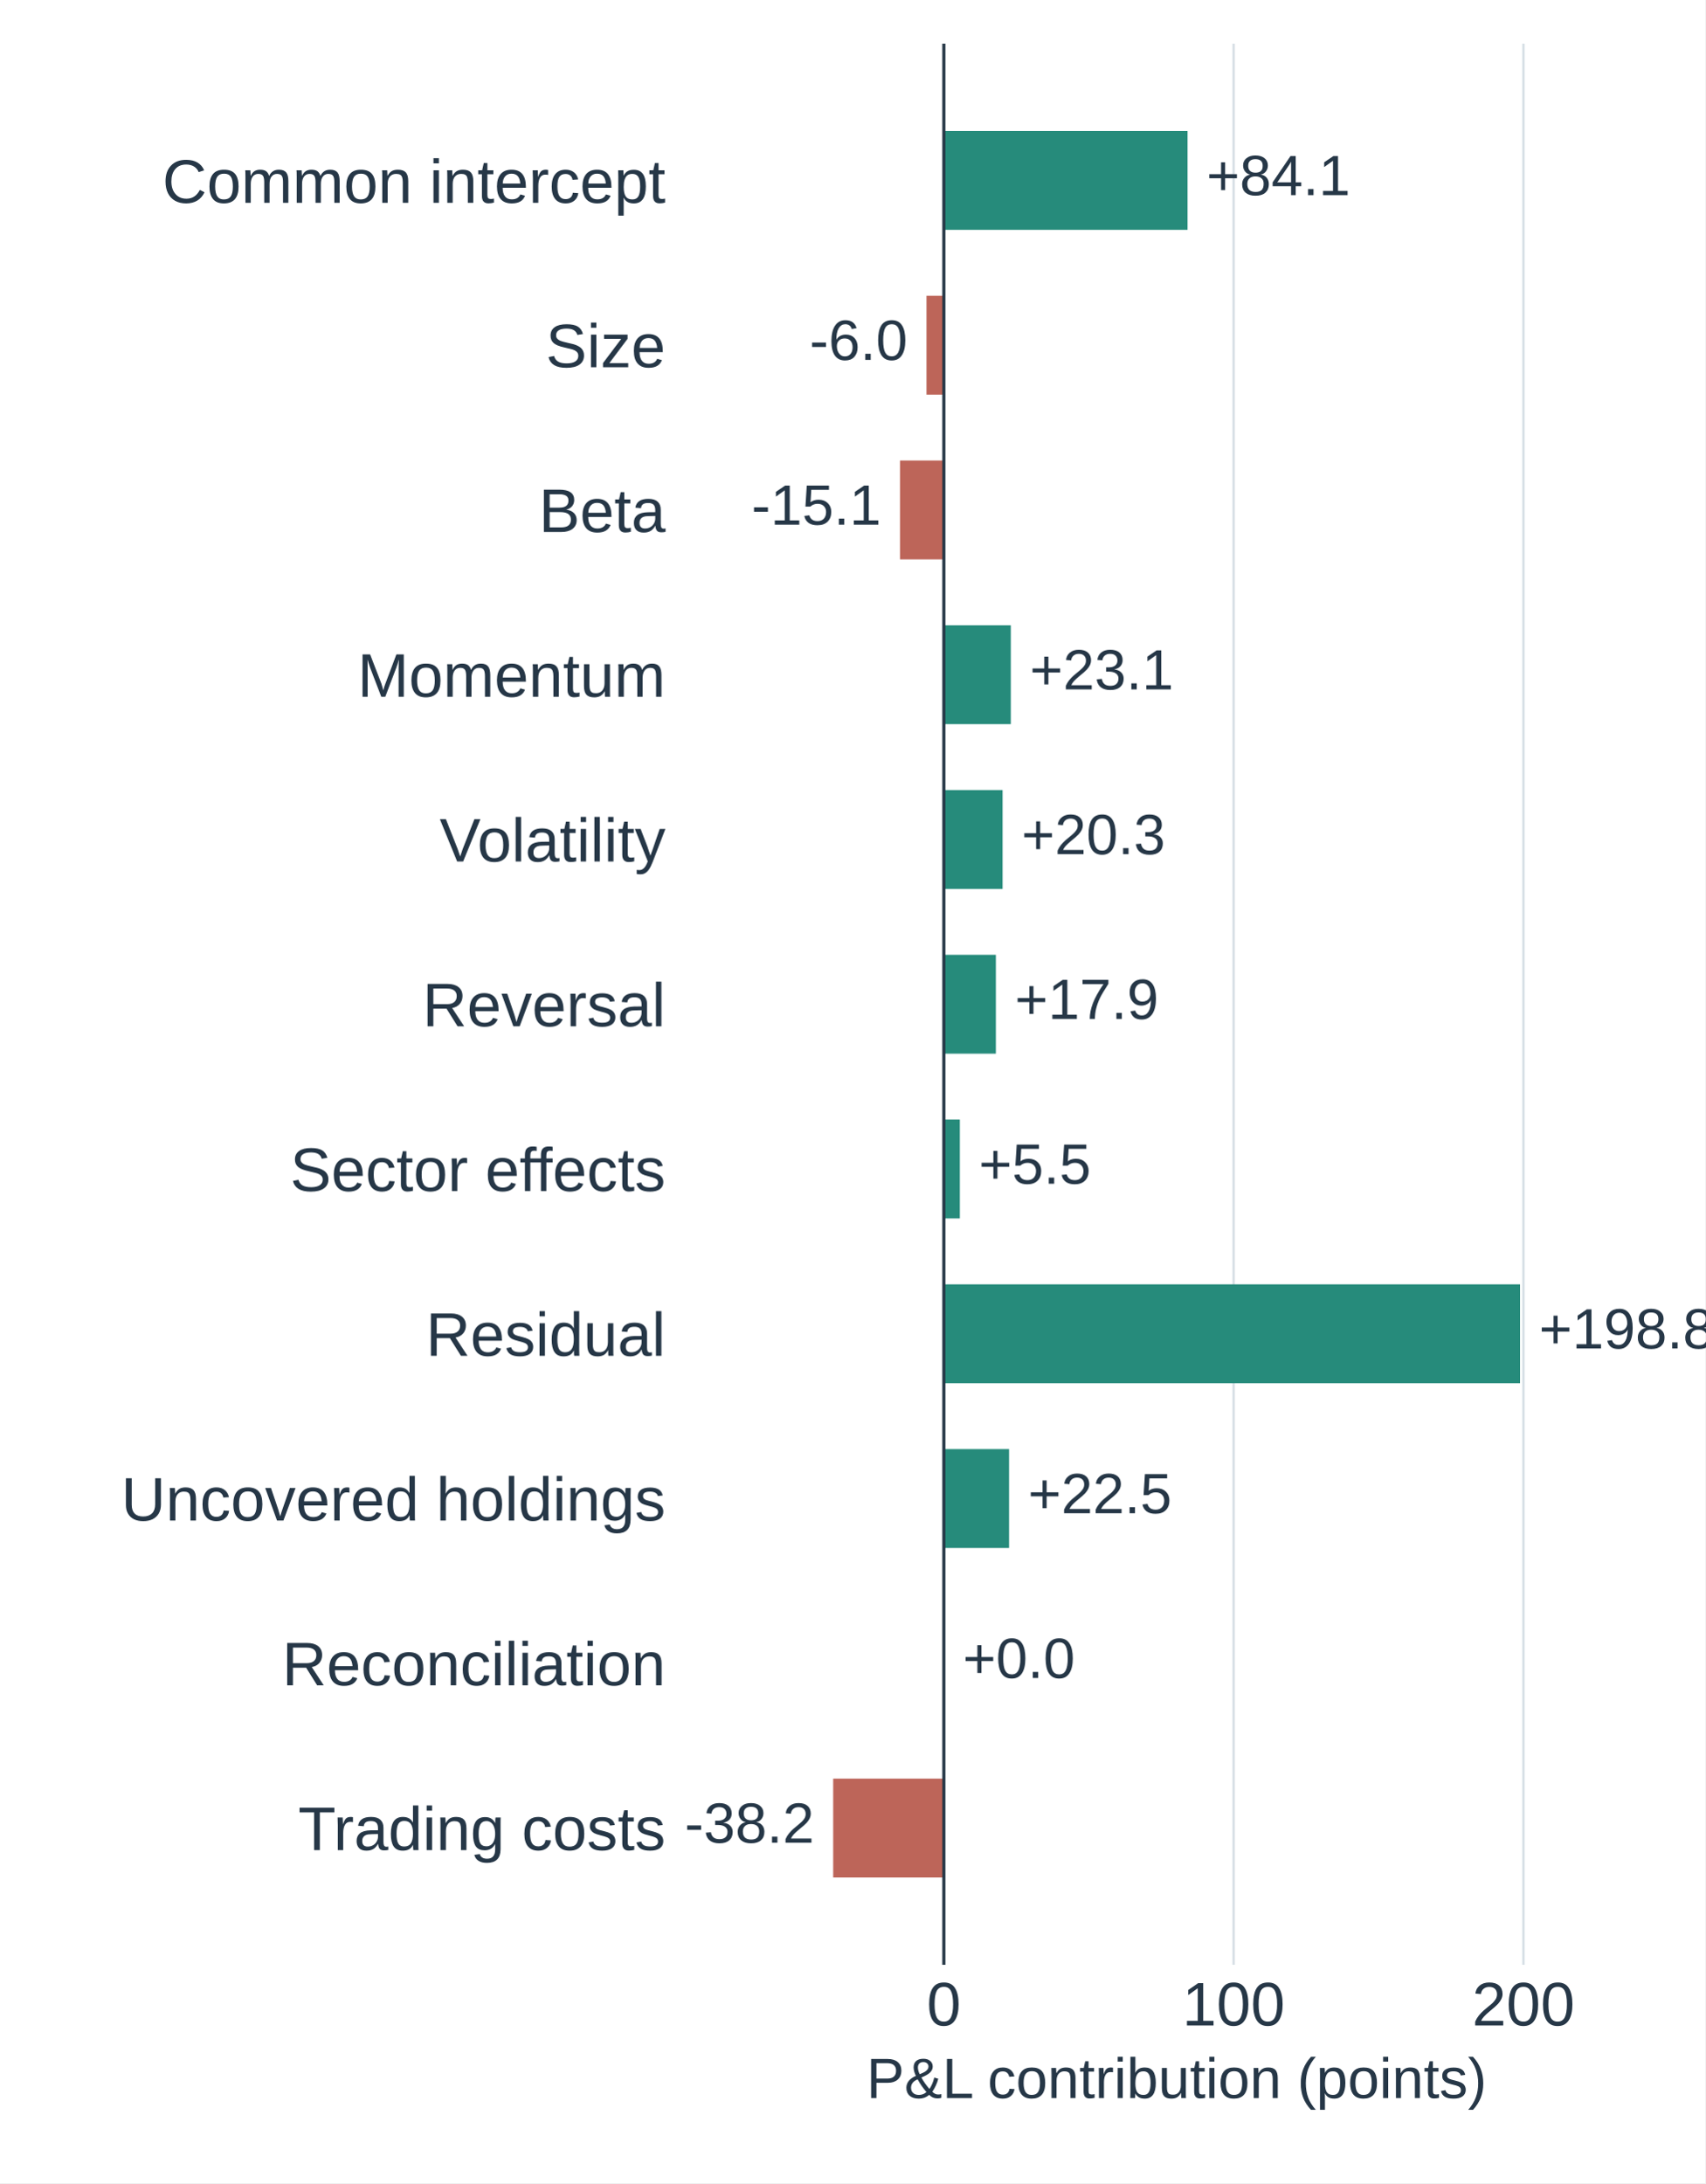
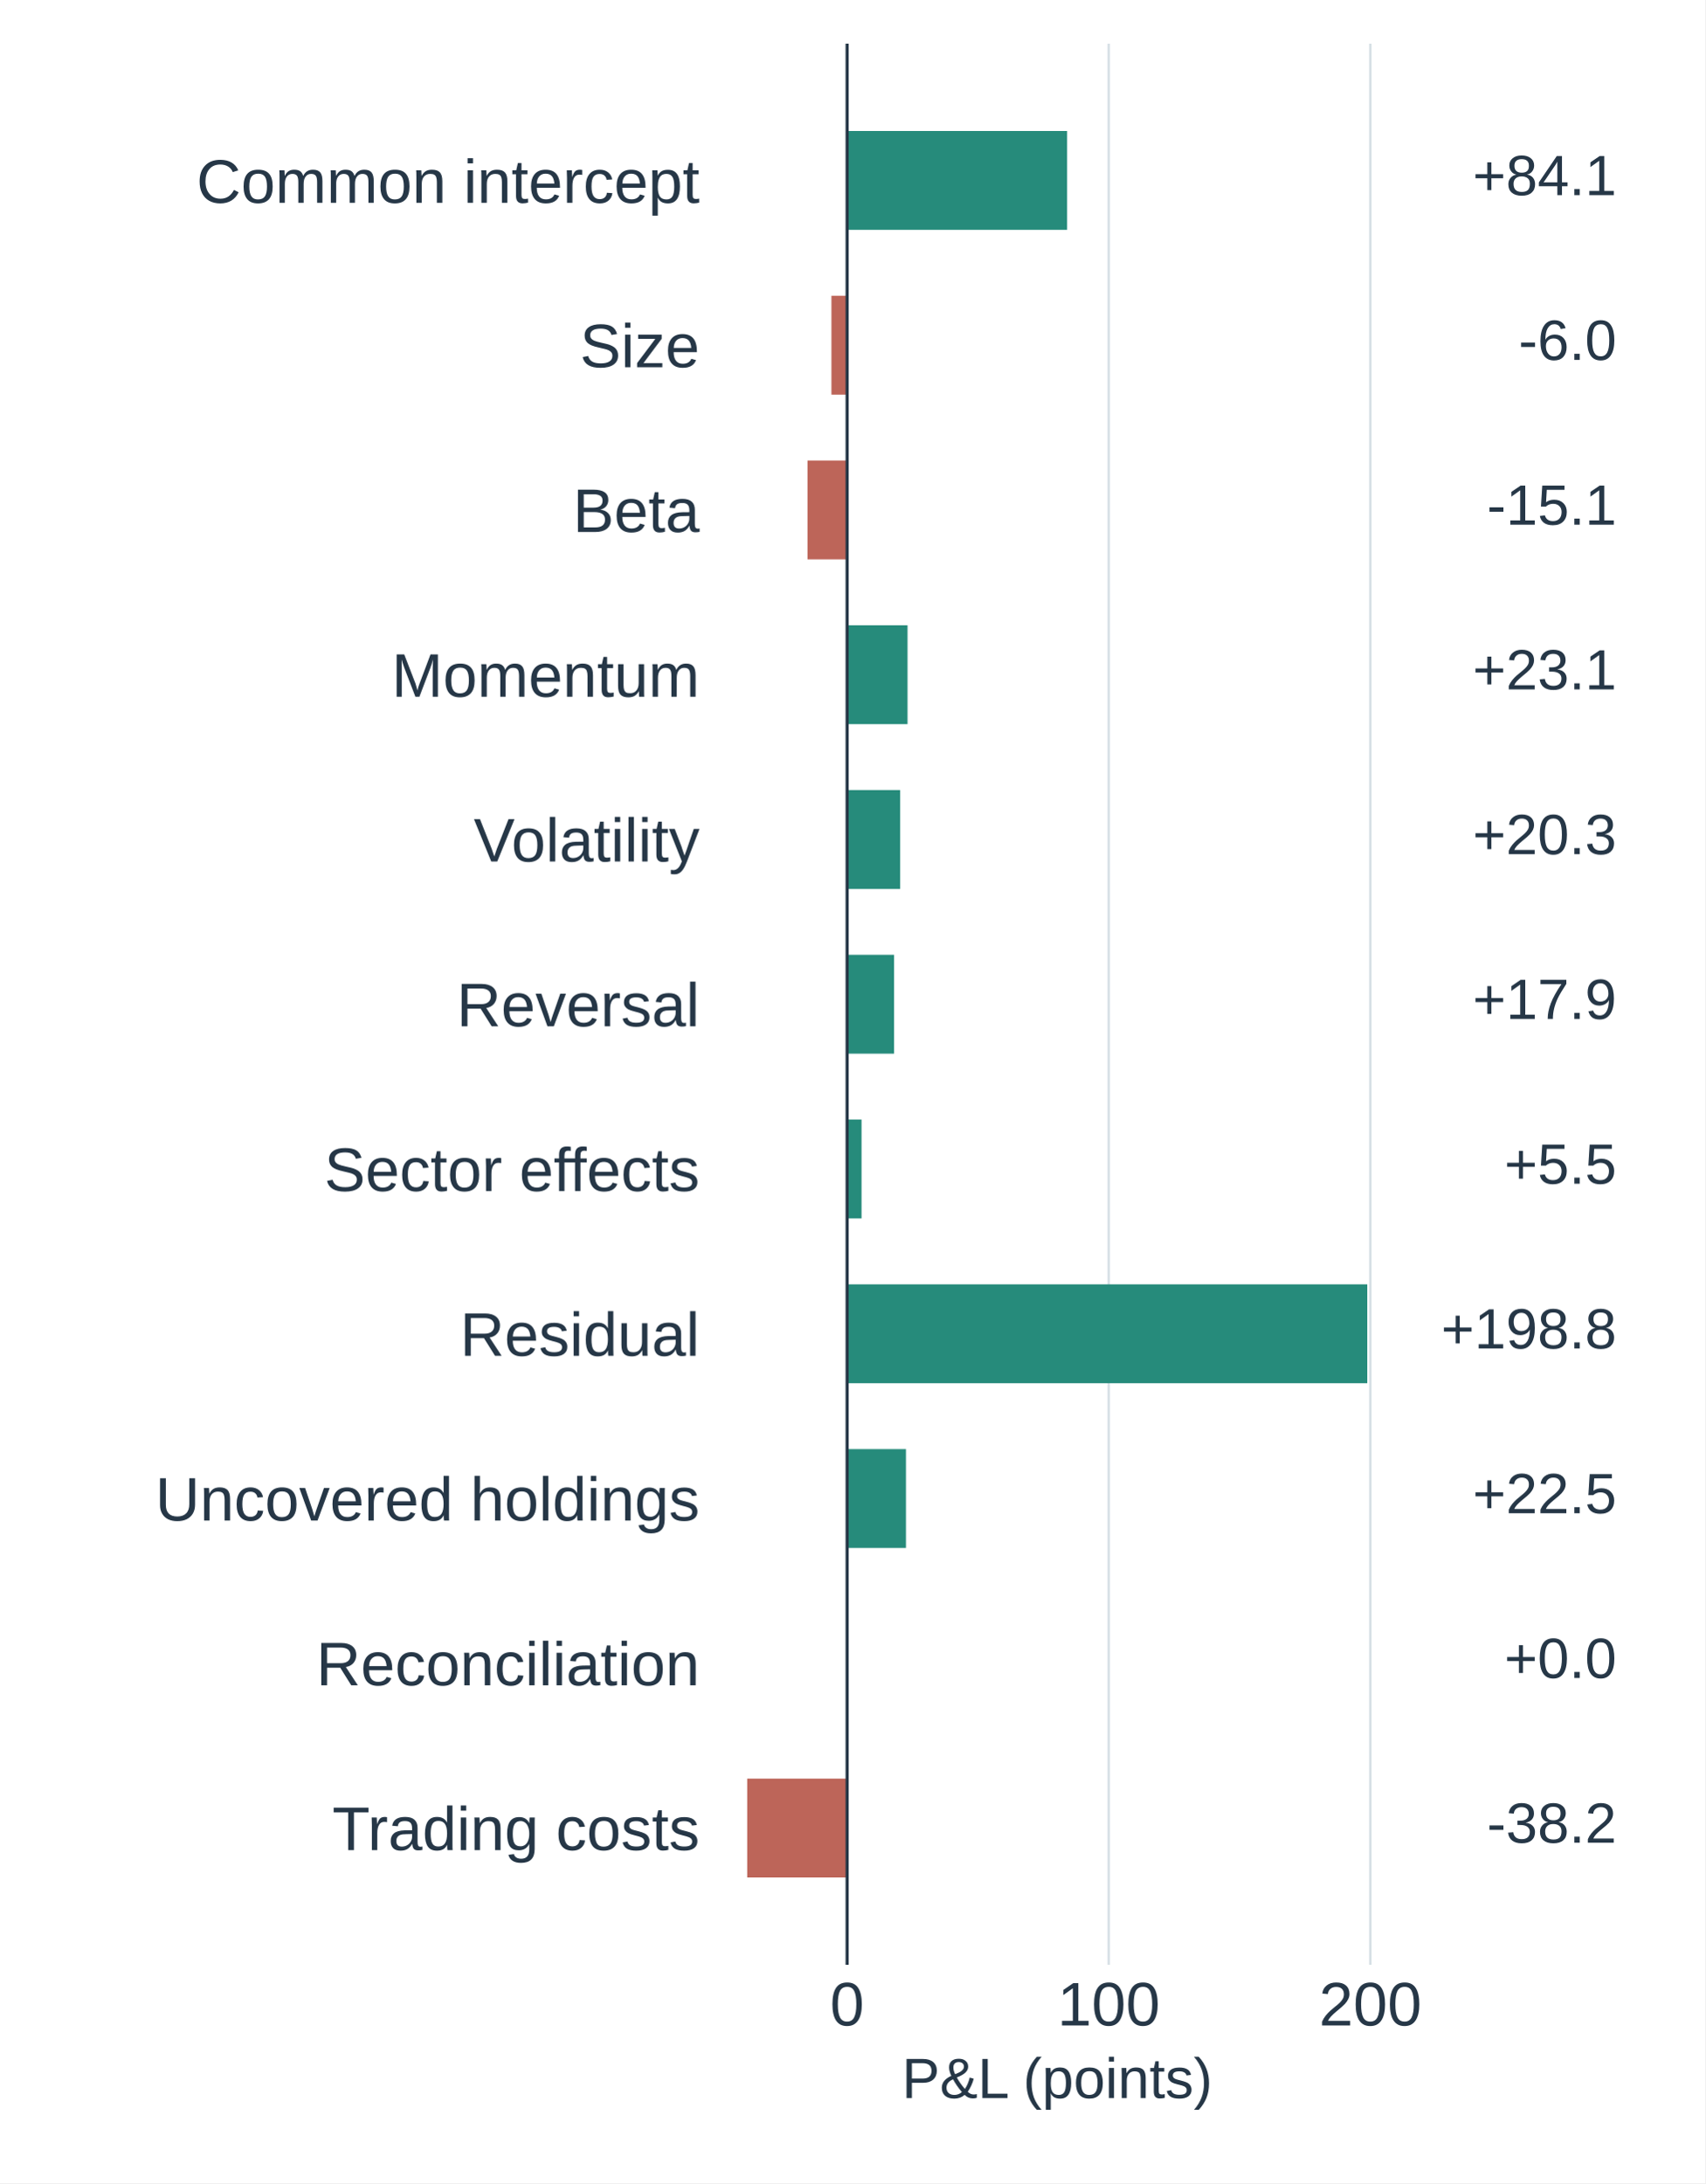
<svg xmlns="http://www.w3.org/2000/svg" width="360pt" height="460.8pt" viewBox="0 0 360 460.8" version="1.1">
  <defs>
    <style type="text/css">*{stroke-linejoin: round; stroke-linecap: butt}</style>
  </defs>
  <g id="figure_1">
    <g id="patch_1">
-       <path d="M 0 460.8  L 360 460.8  L 360 0  L 0 0  z " style="fill: #ffffff" />
+       <path d="M 0 460.8 L 360 460.8 L 360 0 L 0 0 z " style="fill: #ffffff" />
    </g>
    <g id="axes_1">
      <g id="patch_2">
-         <path d="M 144 414.72  L 352.8 414.72  L 352.8 9.216  L 144 9.216  z " style="fill: #ffffff" />
+         <path d="M 151.2 414.72 L 295.2 414.72 L 295.2 9.216 L 151.2 9.216 z " style="fill: #ffffff" />
      </g>
      <g id="matplotlib.axis_1">
        <g id="xtick_1">
          <g id="line2d_1">
-             <path d="M 199.262 414.72  L 199.262 9.216  " clip-path="url(#pc4b12bafd7)" style="fill: none; stroke: #d6dfe5; stroke-width: 0.5; stroke-linecap: square" />
+             <path d="M 178.837 414.72 L 178.837 9.216 " clip-path="url(#p995bdf4a68)" style="fill: none; stroke: #d6dfe5; stroke-width: 0.5; stroke-linecap: square" />
          </g>
          <g id="line2d_2" />
          <g id="text_1">
-             <text style="font-size: 13px; font-family: 'Arial', 'DejaVu Sans', sans-serif; text-anchor: middle; fill: #263747" x="199.262" y="427.525" transform="rotate(-0 199.2617 427.5252)">0</text>
+             <text style="font-size: 13px; font-family: 'Arial', 'DejaVu Sans', sans-serif; text-anchor: middle; fill: #263747" x="178.837" y="427.525" transform="rotate(-0 178.8369 427.5252)">0</text>
          </g>
        </g>
        <g id="xtick_2">
          <g id="line2d_3">
-             <path d="M 260.443 414.72  L 260.443 9.216  " clip-path="url(#pc4b12bafd7)" style="fill: none; stroke: #d6dfe5; stroke-width: 0.5; stroke-linecap: square" />
+             <path d="M 234.073 414.72 L 234.073 9.216 " clip-path="url(#p995bdf4a68)" style="fill: none; stroke: #d6dfe5; stroke-width: 0.5; stroke-linecap: square" />
          </g>
          <g id="line2d_4" />
          <g id="text_2">
-             <text style="font-size: 13px; font-family: 'Arial', 'DejaVu Sans', sans-serif; text-anchor: middle; fill: #263747" x="260.443" y="427.525" transform="rotate(-0 260.4428 427.5252)">100</text>
+             <text style="font-size: 13px; font-family: 'Arial', 'DejaVu Sans', sans-serif; text-anchor: middle; fill: #263747" x="234.073" y="427.525" transform="rotate(-0 234.0725 427.5252)">100</text>
          </g>
        </g>
        <g id="xtick_3">
          <g id="line2d_5">
-             <path d="M 321.624 414.72  L 321.624 9.216  " clip-path="url(#pc4b12bafd7)" style="fill: none; stroke: #d6dfe5; stroke-width: 0.5; stroke-linecap: square" />
+             <path d="M 289.308 414.72 L 289.308 9.216 " clip-path="url(#p995bdf4a68)" style="fill: none; stroke: #d6dfe5; stroke-width: 0.5; stroke-linecap: square" />
          </g>
          <g id="line2d_6" />
          <g id="text_3">
-             <text style="font-size: 13px; font-family: 'Arial', 'DejaVu Sans', sans-serif; text-anchor: middle; fill: #263747" x="321.624" y="427.525" transform="rotate(-0 321.624 427.5252)">200</text>
+             <text style="font-size: 13px; font-family: 'Arial', 'DejaVu Sans', sans-serif; text-anchor: middle; fill: #263747" x="289.308" y="427.525" transform="rotate(-0 289.3082 427.5252)">200</text>
          </g>
        </g>
        <g id="text_4">
-           <text style="font-size: 12px; font-family: 'Arial', 'DejaVu Sans', sans-serif; text-anchor: middle; fill: #263747" x="248.4" y="442.845" transform="rotate(-0 248.4 442.8445)">P&amp;L contribution (points)</text>
+           <text style="font-size: 12px; font-family: 'Arial', 'DejaVu Sans', sans-serif; text-anchor: middle; fill: #263747" x="223.2" y="442.845" transform="rotate(-0 223.2 442.8445)">P&amp;L (points)</text>
        </g>
      </g>
      <g id="matplotlib.axis_2">
        <g id="ytick_1">
          <g id="line2d_7" />
          <g id="text_5">
-             <text style="font-size: 13px; font-family: 'Arial', 'DejaVu Sans', sans-serif; text-anchor: end; fill: #263747" x="140.5" y="42.813" transform="rotate(-0 140.5 42.813)">Common intercept</text>
+             <text style="font-size: 13px; font-family: 'Arial', 'DejaVu Sans', sans-serif; text-anchor: end; fill: #263747" x="147.7" y="42.813" transform="rotate(-0 147.7 42.813)">Common intercept</text>
          </g>
        </g>
        <g id="ytick_2">
          <g id="line2d_8" />
          <g id="text_6">
-             <text style="font-size: 13px; font-family: 'Arial', 'DejaVu Sans', sans-serif; text-anchor: end; fill: #263747" x="140.5" y="77.511" transform="rotate(-0 140.5 77.51114)">Size</text>
+             <text style="font-size: 13px; font-family: 'Arial', 'DejaVu Sans', sans-serif; text-anchor: end; fill: #263747" x="147.7" y="77.511" transform="rotate(-0 147.7 77.51114)">Size</text>
          </g>
        </g>
        <g id="ytick_3">
          <g id="line2d_9" />
          <g id="text_7">
-             <text style="font-size: 13px; font-family: 'Arial', 'DejaVu Sans', sans-serif; text-anchor: end; fill: #263747" x="140.5" y="112.289" transform="rotate(-0 140.5 112.2885)">Beta</text>
+             <text style="font-size: 13px; font-family: 'Arial', 'DejaVu Sans', sans-serif; text-anchor: end; fill: #263747" x="147.7" y="112.289" transform="rotate(-0 147.7 112.2885)">Beta</text>
          </g>
        </g>
        <g id="ytick_4">
          <g id="line2d_10" />
          <g id="text_8">
-             <text style="font-size: 13px; font-family: 'Arial', 'DejaVu Sans', sans-serif; text-anchor: end; fill: #263747" x="140.5" y="147.066" transform="rotate(-0 140.5 147.0659)">Momentum</text>
+             <text style="font-size: 13px; font-family: 'Arial', 'DejaVu Sans', sans-serif; text-anchor: end; fill: #263747" x="147.7" y="147.066" transform="rotate(-0 147.7 147.0659)">Momentum</text>
          </g>
        </g>
        <g id="ytick_5">
          <g id="line2d_11" />
          <g id="text_9">
-             <text style="font-size: 13px; font-family: 'Arial', 'DejaVu Sans', sans-serif; text-anchor: end; fill: #263747" x="140.5" y="181.843" transform="rotate(-0 140.5 181.8432)">Volatility</text>
+             <text style="font-size: 13px; font-family: 'Arial', 'DejaVu Sans', sans-serif; text-anchor: end; fill: #263747" x="147.7" y="181.843" transform="rotate(-0 147.7 181.8432)">Volatility</text>
          </g>
        </g>
        <g id="ytick_6">
          <g id="line2d_12" />
          <g id="text_10">
-             <text style="font-size: 13px; font-family: 'Arial', 'DejaVu Sans', sans-serif; text-anchor: end; fill: #263747" x="140.5" y="216.621" transform="rotate(-0 140.5 216.6206)">Reversal</text>
+             <text style="font-size: 13px; font-family: 'Arial', 'DejaVu Sans', sans-serif; text-anchor: end; fill: #263747" x="147.7" y="216.621" transform="rotate(-0 147.7 216.6206)">Reversal</text>
          </g>
        </g>
        <g id="ytick_7">
          <g id="line2d_13" />
          <g id="text_11">
-             <text style="font-size: 13px; font-family: 'Arial', 'DejaVu Sans', sans-serif; text-anchor: end; fill: #263747" x="140.5" y="251.398" transform="rotate(-0 140.5 251.3979)">Sector effects</text>
+             <text style="font-size: 13px; font-family: 'Arial', 'DejaVu Sans', sans-serif; text-anchor: end; fill: #263747" x="147.7" y="251.398" transform="rotate(-0 147.7 251.3979)">Sector effects</text>
          </g>
        </g>
        <g id="ytick_8">
          <g id="line2d_14" />
          <g id="text_12">
-             <text style="font-size: 13px; font-family: 'Arial', 'DejaVu Sans', sans-serif; text-anchor: end; fill: #263747" x="140.5" y="286.175" transform="rotate(-0 140.5 286.1753)">Residual</text>
+             <text style="font-size: 13px; font-family: 'Arial', 'DejaVu Sans', sans-serif; text-anchor: end; fill: #263747" x="147.7" y="286.175" transform="rotate(-0 147.7 286.1753)">Residual</text>
          </g>
        </g>
        <g id="ytick_9">
          <g id="line2d_15" />
          <g id="text_13">
-             <text style="font-size: 13px; font-family: 'Arial', 'DejaVu Sans', sans-serif; text-anchor: end; fill: #263747" x="140.5" y="320.953" transform="rotate(-0 140.5 320.9527)">Uncovered holdings</text>
+             <text style="font-size: 13px; font-family: 'Arial', 'DejaVu Sans', sans-serif; text-anchor: end; fill: #263747" x="147.7" y="320.953" transform="rotate(-0 147.7 320.9527)">Uncovered holdings</text>
          </g>
        </g>
        <g id="ytick_10">
          <g id="line2d_16" />
          <g id="text_14">
-             <text style="font-size: 13px; font-family: 'Arial', 'DejaVu Sans', sans-serif; text-anchor: end; fill: #263747" x="140.5" y="355.73" transform="rotate(-0 140.5 355.73)">Reconciliation</text>
+             <text style="font-size: 13px; font-family: 'Arial', 'DejaVu Sans', sans-serif; text-anchor: end; fill: #263747" x="147.7" y="355.73" transform="rotate(-0 147.7 355.73)">Reconciliation</text>
          </g>
        </g>
        <g id="ytick_11">
          <g id="line2d_17" />
          <g id="text_15">
-             <text style="font-size: 13px; font-family: 'Arial', 'DejaVu Sans', sans-serif; text-anchor: end; fill: #263747" x="140.5" y="390.507" transform="rotate(-0 140.5 390.5074)">Trading costs</text>
+             <text style="font-size: 13px; font-family: 'Arial', 'DejaVu Sans', sans-serif; text-anchor: end; fill: #263747" x="147.7" y="390.507" transform="rotate(-0 147.7 390.5074)">Trading costs</text>
          </g>
        </g>
      </g>
      <g id="patch_3">
-         <path d="M 199.262 27.648  L 250.711 27.648  L 250.711 48.514  L 199.262 48.514  z " clip-path="url(#pc4b12bafd7)" style="fill: #268b7b" />
+         <path d="M 178.837 27.648 L 225.286 27.648 L 225.286 48.514 L 178.837 48.514 z " clip-path="url(#p995bdf4a68)" style="fill: #268b7b" />
      </g>
      <g id="patch_4">
-         <path d="M 199.262 62.425  L 195.596 62.425  L 195.596 83.292  L 199.262 83.292  z " clip-path="url(#pc4b12bafd7)" style="fill: #bd6559" />
+         <path d="M 178.837 62.425 L 175.527 62.425 L 175.527 83.292 L 178.837 83.292 z " clip-path="url(#p995bdf4a68)" style="fill: #bd6559" />
      </g>
      <g id="patch_5">
-         <path d="M 199.262 97.203  L 190.003 97.203  L 190.003 118.069  L 199.262 118.069  z " clip-path="url(#pc4b12bafd7)" style="fill: #bd6559" />
+         <path d="M 178.837 97.203 L 170.478 97.203 L 170.478 118.069 L 178.837 118.069 z " clip-path="url(#p995bdf4a68)" style="fill: #bd6559" />
      </g>
      <g id="patch_6">
-         <path d="M 199.262 131.98  L 213.394 131.98  L 213.394 152.846  L 199.262 152.846  z " clip-path="url(#pc4b12bafd7)" style="fill: #268b7b" />
+         <path d="M 178.837 131.98 L 191.596 131.98 L 191.596 152.846 L 178.837 152.846 z " clip-path="url(#p995bdf4a68)" style="fill: #268b7b" />
      </g>
      <g id="patch_7">
-         <path d="M 199.262 166.757  L 211.659 166.757  L 211.659 187.624  L 199.262 187.624  z " clip-path="url(#pc4b12bafd7)" style="fill: #268b7b" />
+         <path d="M 178.837 166.757 L 190.029 166.757 L 190.029 187.624 L 178.837 187.624 z " clip-path="url(#p995bdf4a68)" style="fill: #268b7b" />
      </g>
      <g id="patch_8">
-         <path d="M 199.262 201.535  L 210.241 201.535  L 210.241 222.401  L 199.262 222.401  z " clip-path="url(#pc4b12bafd7)" style="fill: #268b7b" />
+         <path d="M 178.837 201.535 L 188.749 201.535 L 188.749 222.401 L 178.837 222.401 z " clip-path="url(#p995bdf4a68)" style="fill: #268b7b" />
      </g>
      <g id="patch_9">
-         <path d="M 199.262 236.312  L 202.636 236.312  L 202.636 257.179  L 199.262 257.179  z " clip-path="url(#pc4b12bafd7)" style="fill: #268b7b" />
+         <path d="M 178.837 236.312 L 181.883 236.312 L 181.883 257.179 L 178.837 257.179 z " clip-path="url(#p995bdf4a68)" style="fill: #268b7b" />
      </g>
      <g id="patch_10">
-         <path d="M 199.262 271.09  L 320.9 271.09  L 320.9 291.956  L 199.262 291.956  z " clip-path="url(#pc4b12bafd7)" style="fill: #268b7b" />
+         <path d="M 178.837 271.09 L 288.655 271.09 L 288.655 291.956 L 178.837 291.956 z " clip-path="url(#p995bdf4a68)" style="fill: #268b7b" />
      </g>
      <g id="patch_11">
-         <path d="M 199.262 305.867  L 213.024 305.867  L 213.024 326.733  L 199.262 326.733  z " clip-path="url(#pc4b12bafd7)" style="fill: #268b7b" />
+         <path d="M 178.837 305.867 L 191.261 305.867 L 191.261 326.733 L 178.837 326.733 z " clip-path="url(#p995bdf4a68)" style="fill: #268b7b" />
      </g>
      <g id="patch_12">
-         <path d="M 199.262 340.644  L 199.262 340.644  L 199.262 361.511  L 199.262 361.511  z " clip-path="url(#pc4b12bafd7)" style="fill: #268b7b" />
+         <path d="M 178.837 340.644 L 178.837 340.644 L 178.837 361.511 L 178.837 361.511 z " clip-path="url(#p995bdf4a68)" style="fill: #268b7b" />
      </g>
      <g id="patch_13">
-         <path d="M 199.262 375.422  L 175.9 375.422  L 175.9 396.288  L 199.262 396.288  z " clip-path="url(#pc4b12bafd7)" style="fill: #bd6559" />
+         <path d="M 178.837 375.422 L 157.745 375.422 L 157.745 396.288 L 178.837 396.288 z " clip-path="url(#p995bdf4a68)" style="fill: #bd6559" />
      </g>
      <g id="line2d_18">
-         <path d="M 199.262 414.72  L 199.262 9.216  " clip-path="url(#pc4b12bafd7)" style="fill: none; stroke: #263747; stroke-width: 0.65; stroke-linecap: square" />
+         <path d="M 178.837 414.72 L 178.837 9.216 " clip-path="url(#p995bdf4a68)" style="fill: none; stroke: #263747; stroke-width: 0.65; stroke-linecap: square" />
      </g>
      <g id="text_16">
-         <text style="font-size: 12px; font-family: 'Arial', 'DejaVu Sans', sans-serif; text-anchor: start; fill: #263747" x="254.711" y="41.183" transform="rotate(-0 254.7111 41.18339)">+84.1</text>
+         <text style="font-size: 12px; font-family: 'Arial', 'DejaVu Sans', sans-serif; text-anchor: end; fill: #263747" x="341.28" y="41.183" transform="rotate(-0 341.28 41.18339)">+84.1</text>
      </g>
      <g id="text_17">
-         <text style="font-size: 12px; font-family: 'Arial', 'DejaVu Sans', sans-serif; text-anchor: end; fill: #263747" x="191.596" y="75.961" transform="rotate(-0 191.5959 75.96075)">-6.0</text>
+         <text style="font-size: 12px; font-family: 'Arial', 'DejaVu Sans', sans-serif; text-anchor: end; fill: #263747" x="341.28" y="75.961" transform="rotate(-0 341.28 75.96075)">-6.0</text>
      </g>
      <g id="text_18">
-         <text style="font-size: 12px; font-family: 'Arial', 'DejaVu Sans', sans-serif; text-anchor: end; fill: #263747" x="186.003" y="110.738" transform="rotate(-0 186.003 110.7381)">-15.1</text>
+         <text style="font-size: 12px; font-family: 'Arial', 'DejaVu Sans', sans-serif; text-anchor: end; fill: #263747" x="341.28" y="110.738" transform="rotate(-0 341.28 110.7381)">-15.1</text>
      </g>
      <g id="text_19">
-         <text style="font-size: 12px; font-family: 'Arial', 'DejaVu Sans', sans-serif; text-anchor: start; fill: #263747" x="217.394" y="145.515" transform="rotate(-0 217.3941 145.5155)">+23.1</text>
+         <text style="font-size: 12px; font-family: 'Arial', 'DejaVu Sans', sans-serif; text-anchor: end; fill: #263747" x="341.28" y="145.515" transform="rotate(-0 341.28 145.5155)">+23.1</text>
      </g>
      <g id="text_20">
-         <text style="font-size: 12px; font-family: 'Arial', 'DejaVu Sans', sans-serif; text-anchor: start; fill: #263747" x="215.659" y="180.293" transform="rotate(-0 215.6586 180.2928)">+20.3</text>
+         <text style="font-size: 12px; font-family: 'Arial', 'DejaVu Sans', sans-serif; text-anchor: end; fill: #263747" x="341.28" y="180.293" transform="rotate(-0 341.28 180.2928)">+20.3</text>
      </g>
      <g id="text_21">
-         <text style="font-size: 12px; font-family: 'Arial', 'DejaVu Sans', sans-serif; text-anchor: start; fill: #263747" x="214.241" y="215.07" transform="rotate(-0 214.2405 215.0702)">+17.9</text>
+         <text style="font-size: 12px; font-family: 'Arial', 'DejaVu Sans', sans-serif; text-anchor: end; fill: #263747" x="341.28" y="215.07" transform="rotate(-0 341.28 215.0702)">+17.9</text>
      </g>
      <g id="text_22">
-         <text style="font-size: 12px; font-family: 'Arial', 'DejaVu Sans', sans-serif; text-anchor: start; fill: #263747" x="206.636" y="249.848" transform="rotate(-0 206.6357 249.8475)">+5.5</text>
+         <text style="font-size: 12px; font-family: 'Arial', 'DejaVu Sans', sans-serif; text-anchor: end; fill: #263747" x="341.28" y="249.848" transform="rotate(-0 341.28 249.8475)">+5.5</text>
      </g>
      <g id="text_23">
-         <text style="font-size: 12px; font-family: 'Arial', 'DejaVu Sans', sans-serif; text-anchor: start; fill: #263747" x="324.9" y="284.625" transform="rotate(-0 324.9 284.6249)">+198.8</text>
+         <text style="font-size: 12px; font-family: 'Arial', 'DejaVu Sans', sans-serif; text-anchor: end; fill: #263747" x="341.28" y="284.625" transform="rotate(-0 341.28 284.6249)">+198.8</text>
      </g>
      <g id="text_24">
-         <text style="font-size: 12px; font-family: 'Arial', 'DejaVu Sans', sans-serif; text-anchor: start; fill: #263747" x="217.024" y="319.402" transform="rotate(-0 217.0236 319.4023)">+22.5</text>
+         <text style="font-size: 12px; font-family: 'Arial', 'DejaVu Sans', sans-serif; text-anchor: end; fill: #263747" x="341.28" y="319.402" transform="rotate(-0 341.28 319.4023)">+22.5</text>
      </g>
      <g id="text_25">
-         <text style="font-size: 12px; font-family: 'Arial', 'DejaVu Sans', sans-serif; text-anchor: start; fill: #263747" x="203.262" y="354.18" transform="rotate(-0 203.2617 354.1796)">+0.0</text>
+         <text style="font-size: 12px; font-family: 'Arial', 'DejaVu Sans', sans-serif; text-anchor: end; fill: #263747" x="341.28" y="354.18" transform="rotate(-0 341.28 354.1796)">+0.0</text>
      </g>
      <g id="text_26">
-         <text style="font-size: 12px; font-family: 'Arial', 'DejaVu Sans', sans-serif; text-anchor: end; fill: #263747" x="171.9" y="388.957" transform="rotate(-0 171.9 388.957)">-38.2</text>
+         <text style="font-size: 12px; font-family: 'Arial', 'DejaVu Sans', sans-serif; text-anchor: end; fill: #263747" x="341.28" y="388.957" transform="rotate(-0 341.28 388.957)">-38.2</text>
      </g>
    </g>
  </g>
  <defs>
-     <clipPath id="pc4b12bafd7">
-       <rect x="144" y="9.216" width="208.8" height="405.504" />
+     <clipPath id="p995bdf4a68">
+       <rect x="151.2" y="9.216" width="144" height="405.504" />
    </clipPath>
  </defs>
</svg>
